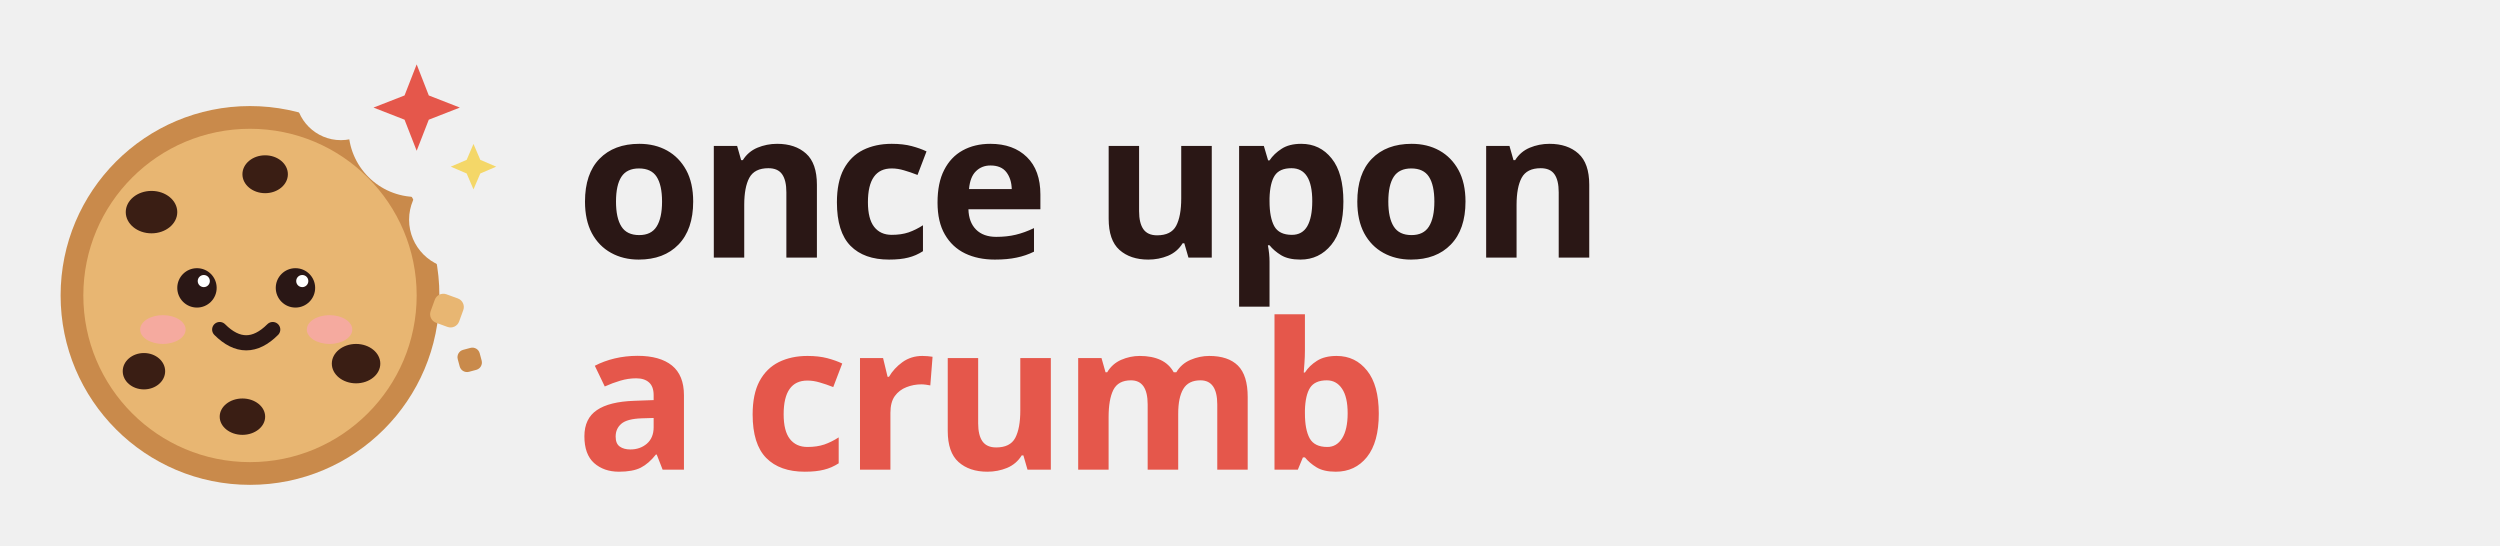
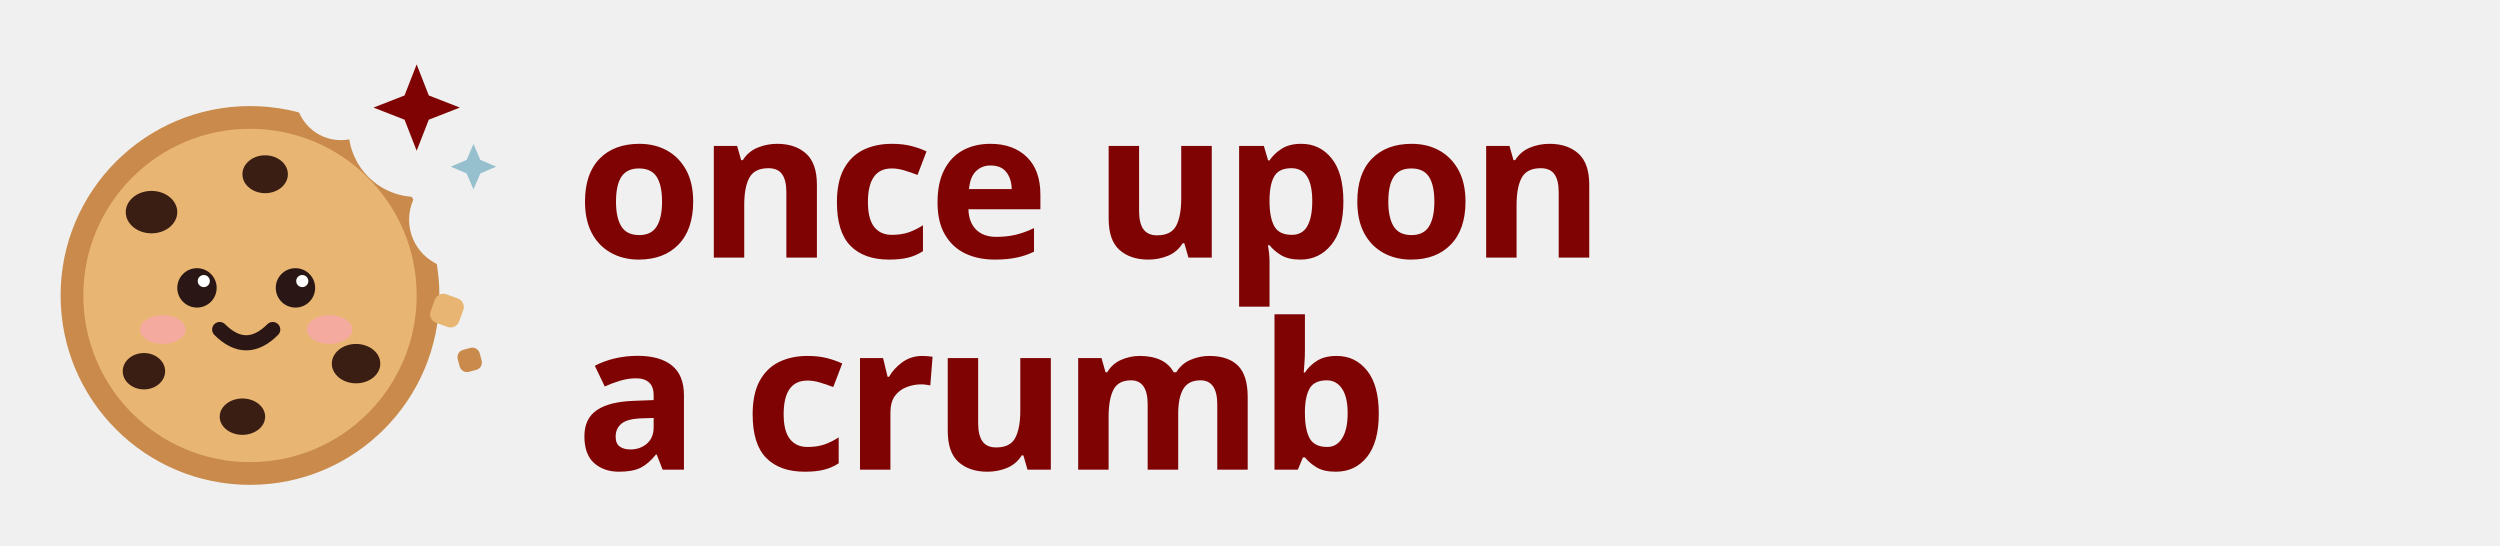
<svg xmlns="http://www.w3.org/2000/svg" viewBox="0 0 330 72" role="img" aria-label="Once Upon a Crumb">
  <g transform="translate(2 4)">
    <defs>
      <mask id="bite">
        <rect width="64" height="64" fill="#fff" />
        <circle cx="53" cy="13" r="9" fill="#000" />
        <circle cx="58.5" cy="25" r="6.5" fill="#000" />
        <circle cx="43" cy="8.5" r="6" fill="#000" />
      </mask>
    </defs>
    <g mask="url(#bite)">
      <circle cx="31" cy="35" r="25" fill="#C98A4B" />
      <circle cx="31" cy="35" r="22" fill="#E8B672" />
      <ellipse cx="18" cy="24" rx="3.4" ry="2.8" fill="#3A1E14" />
      <ellipse cx="33" cy="19" rx="3" ry="2.5" fill="#3A1E14" />
      <ellipse cx="45" cy="44" rx="3.2" ry="2.6" fill="#3A1E14" />
      <ellipse cx="17" cy="45" rx="2.8" ry="2.4" fill="#3A1E14" />
      <ellipse cx="30" cy="51" rx="3" ry="2.4" fill="#3A1E14" />
    </g>
    <circle cx="24" cy="34" r="2.6" fill="#2A1715" />
    <circle cx="37" cy="34" r="2.6" fill="#2A1715" />
    <circle cx="24.9" cy="33.1" r=".8" fill="#fff" />
    <circle cx="37.9" cy="33.1" r=".8" fill="#fff" />
    <ellipse cx="19.5" cy="39.5" rx="3" ry="1.9" fill="#F5AA9F" />
    <ellipse cx="41.5" cy="39.5" rx="3" ry="1.9" fill="#F5AA9F" />
    <path d="M27 39.5q3.5 3.5 7 0" fill="none" stroke="#2A1715" stroke-width="2" stroke-linecap="round" />
    <rect x="55" y="35" width="4" height="4" rx="1.2" fill="#E8B672" transform="rotate(20 57 37)" />
    <rect x="58.5" y="42" width="3" height="3" rx="1" fill="#C98A4B" transform="rotate(-15 60 43.5)" />
-     <path d="M53 4.5l1.6 4.1 4.1 1.6-4.1 1.6-1.6 4.1-1.6-4.1-4.1-1.6 4.1-1.6z" fill="#E5574B" />
-     <path d="M60.5 15l.9 2.1 2.1.9-2.1.9-.9 2.1-.9-2.1-2.1-.9 2.1-.9z" fill="#F4D768" />
+     <path d="M53 4.5l1.6 4.1 4.1 1.6-4.1 1.6-1.6 4.1-1.6-4.1-4.1-1.6 4.1-1.6z" fill="#7F0303" />
+     <path d="M60.5 15l.9 2.1 2.1.9-2.1.9-.9 2.1-.9-2.1-2.1-.9 2.1-.9z" fill="#96C0CE" />
  </g>
-   <text x="76" y="34" font-family="'Bricolage Grotesque','Arial Black',sans-serif" font-weight="800" font-size="27" letter-spacing="-0.6" fill="#2A1715">once upon</text>
-   <text x="76" y="62" font-family="'Bricolage Grotesque','Arial Black',sans-serif" font-weight="800" font-size="27" letter-spacing="-0.6" fill="#E5574B">a crumb</text>
+   <text x="76" y="34" font-family="'Bricolage Grotesque','Arial Black',sans-serif" font-weight="800" font-size="27" letter-spacing="-0.6" fill="#7F0303">once upon</text>
+   <text x="76" y="62" font-family="'Bricolage Grotesque','Arial Black',sans-serif" font-weight="800" font-size="27" letter-spacing="-0.6" fill="#7F0303">a crumb</text>
</svg>
